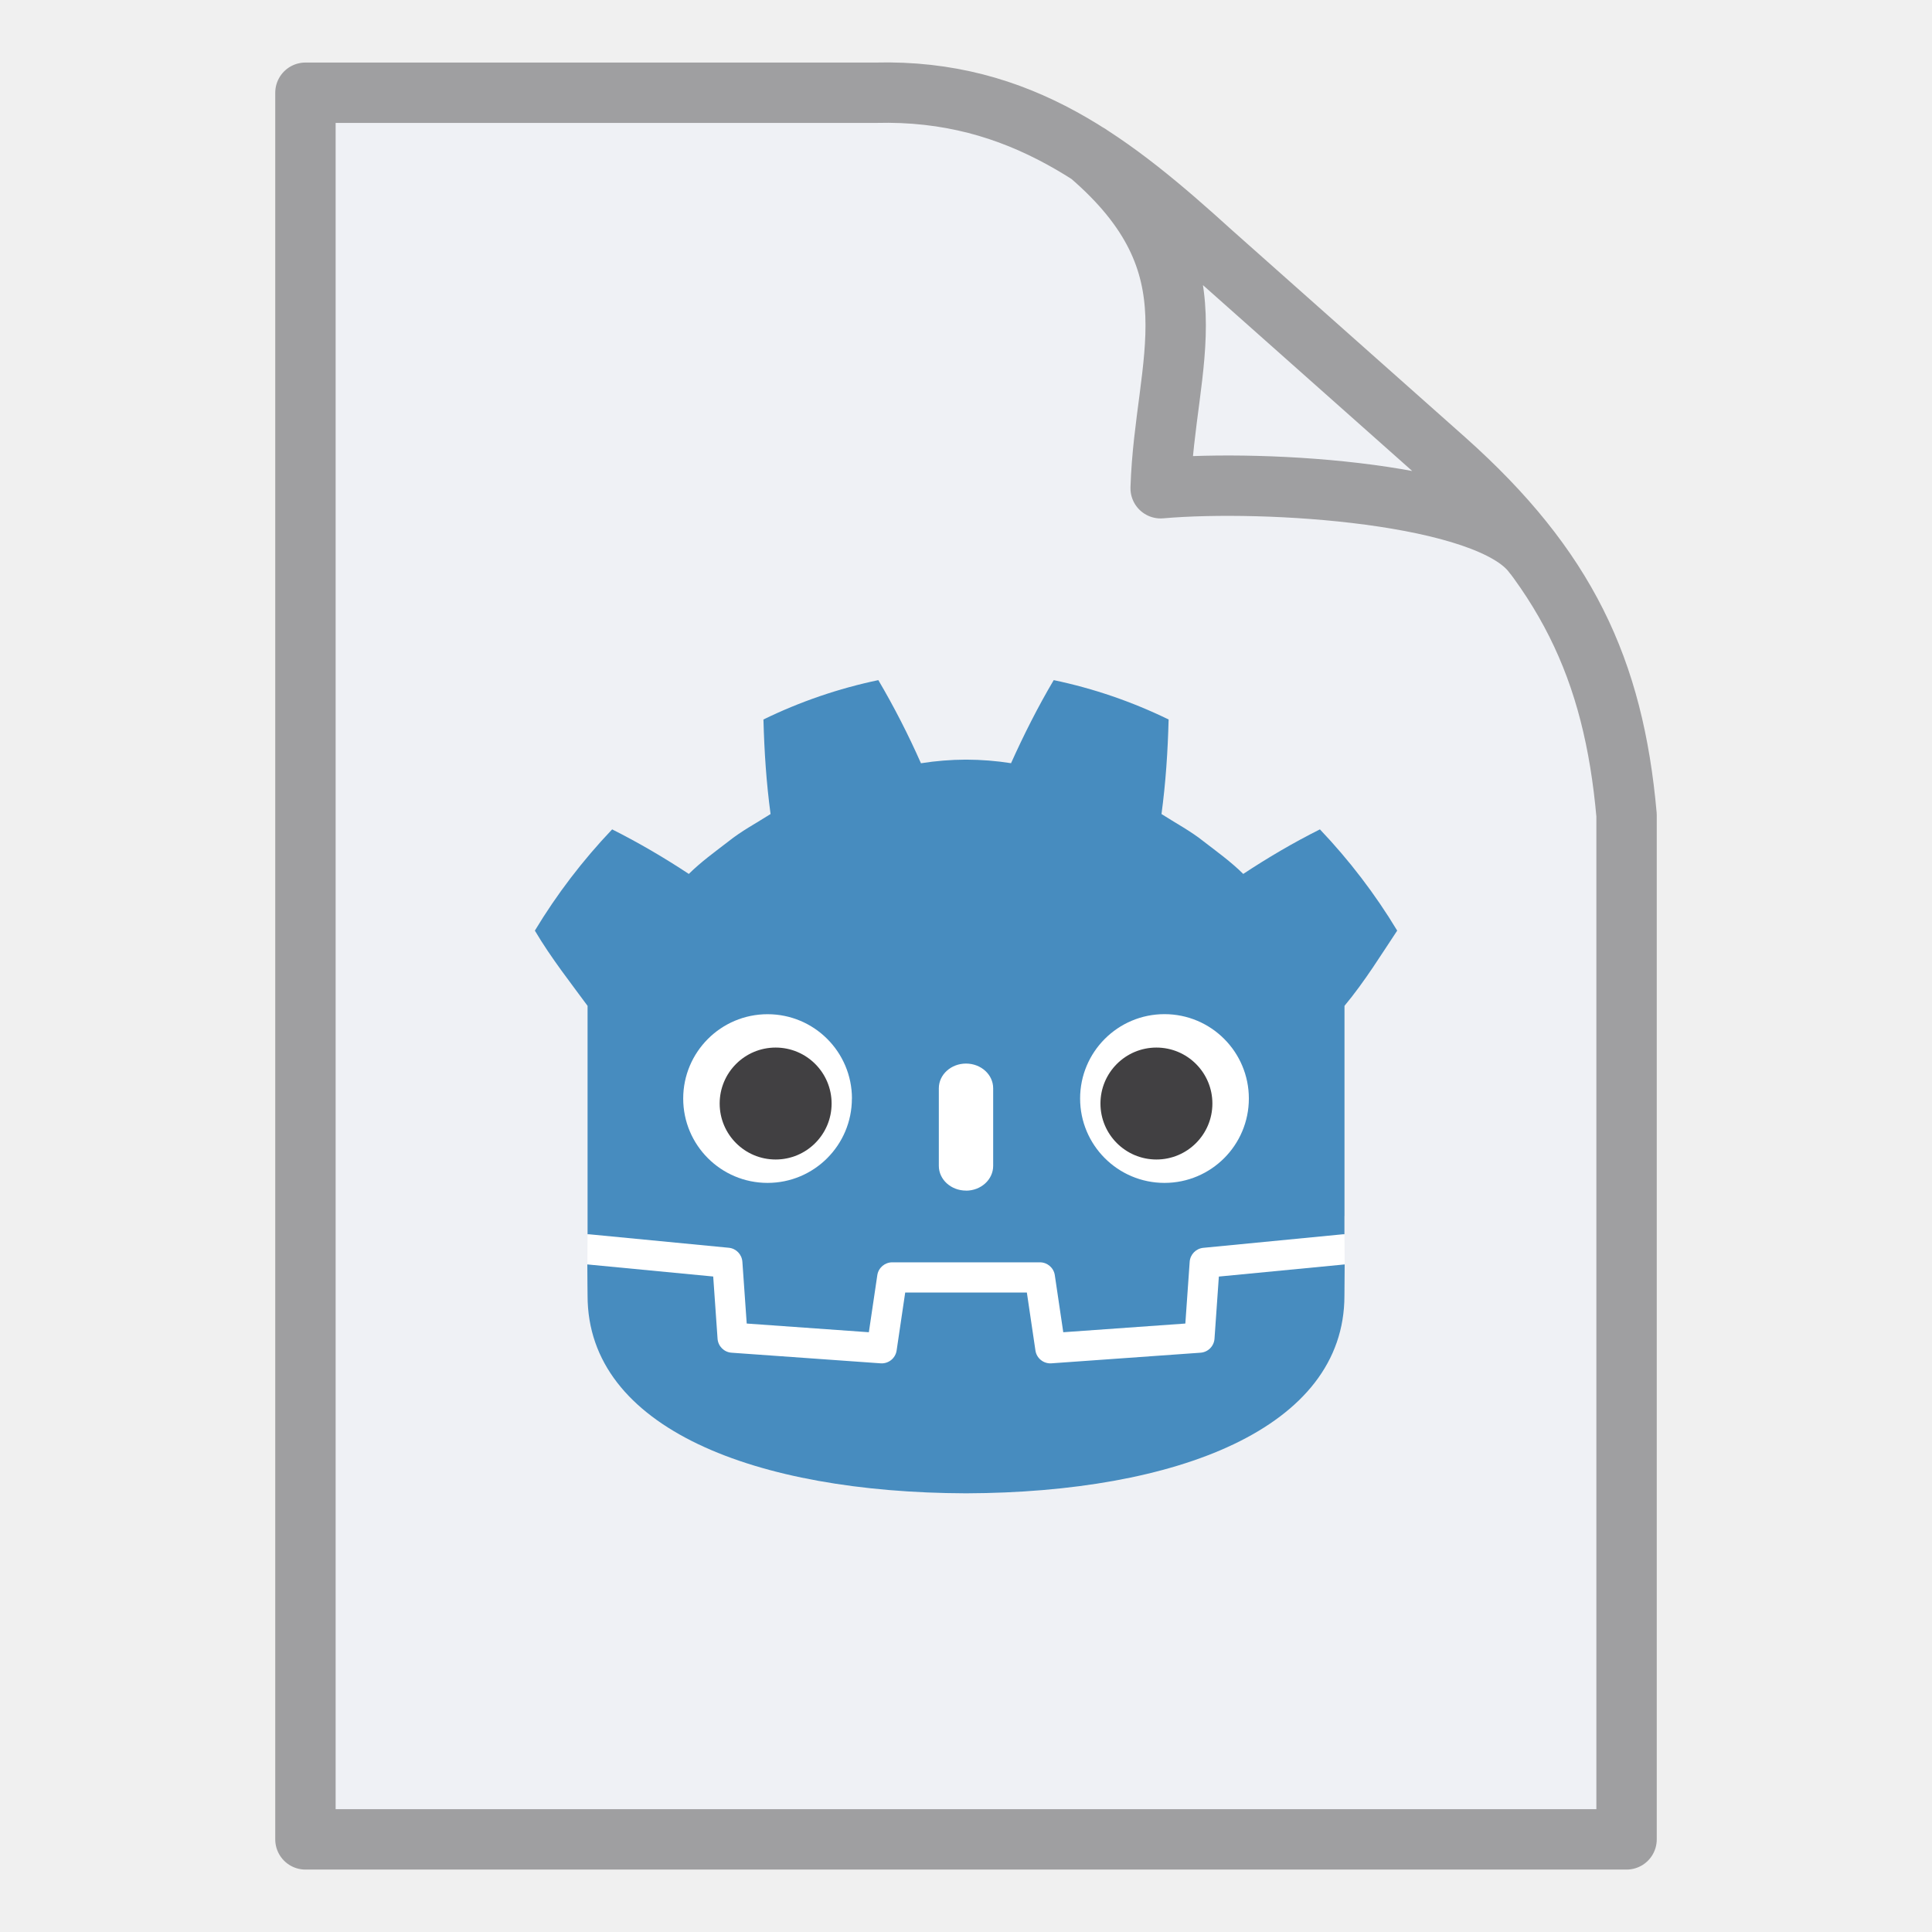
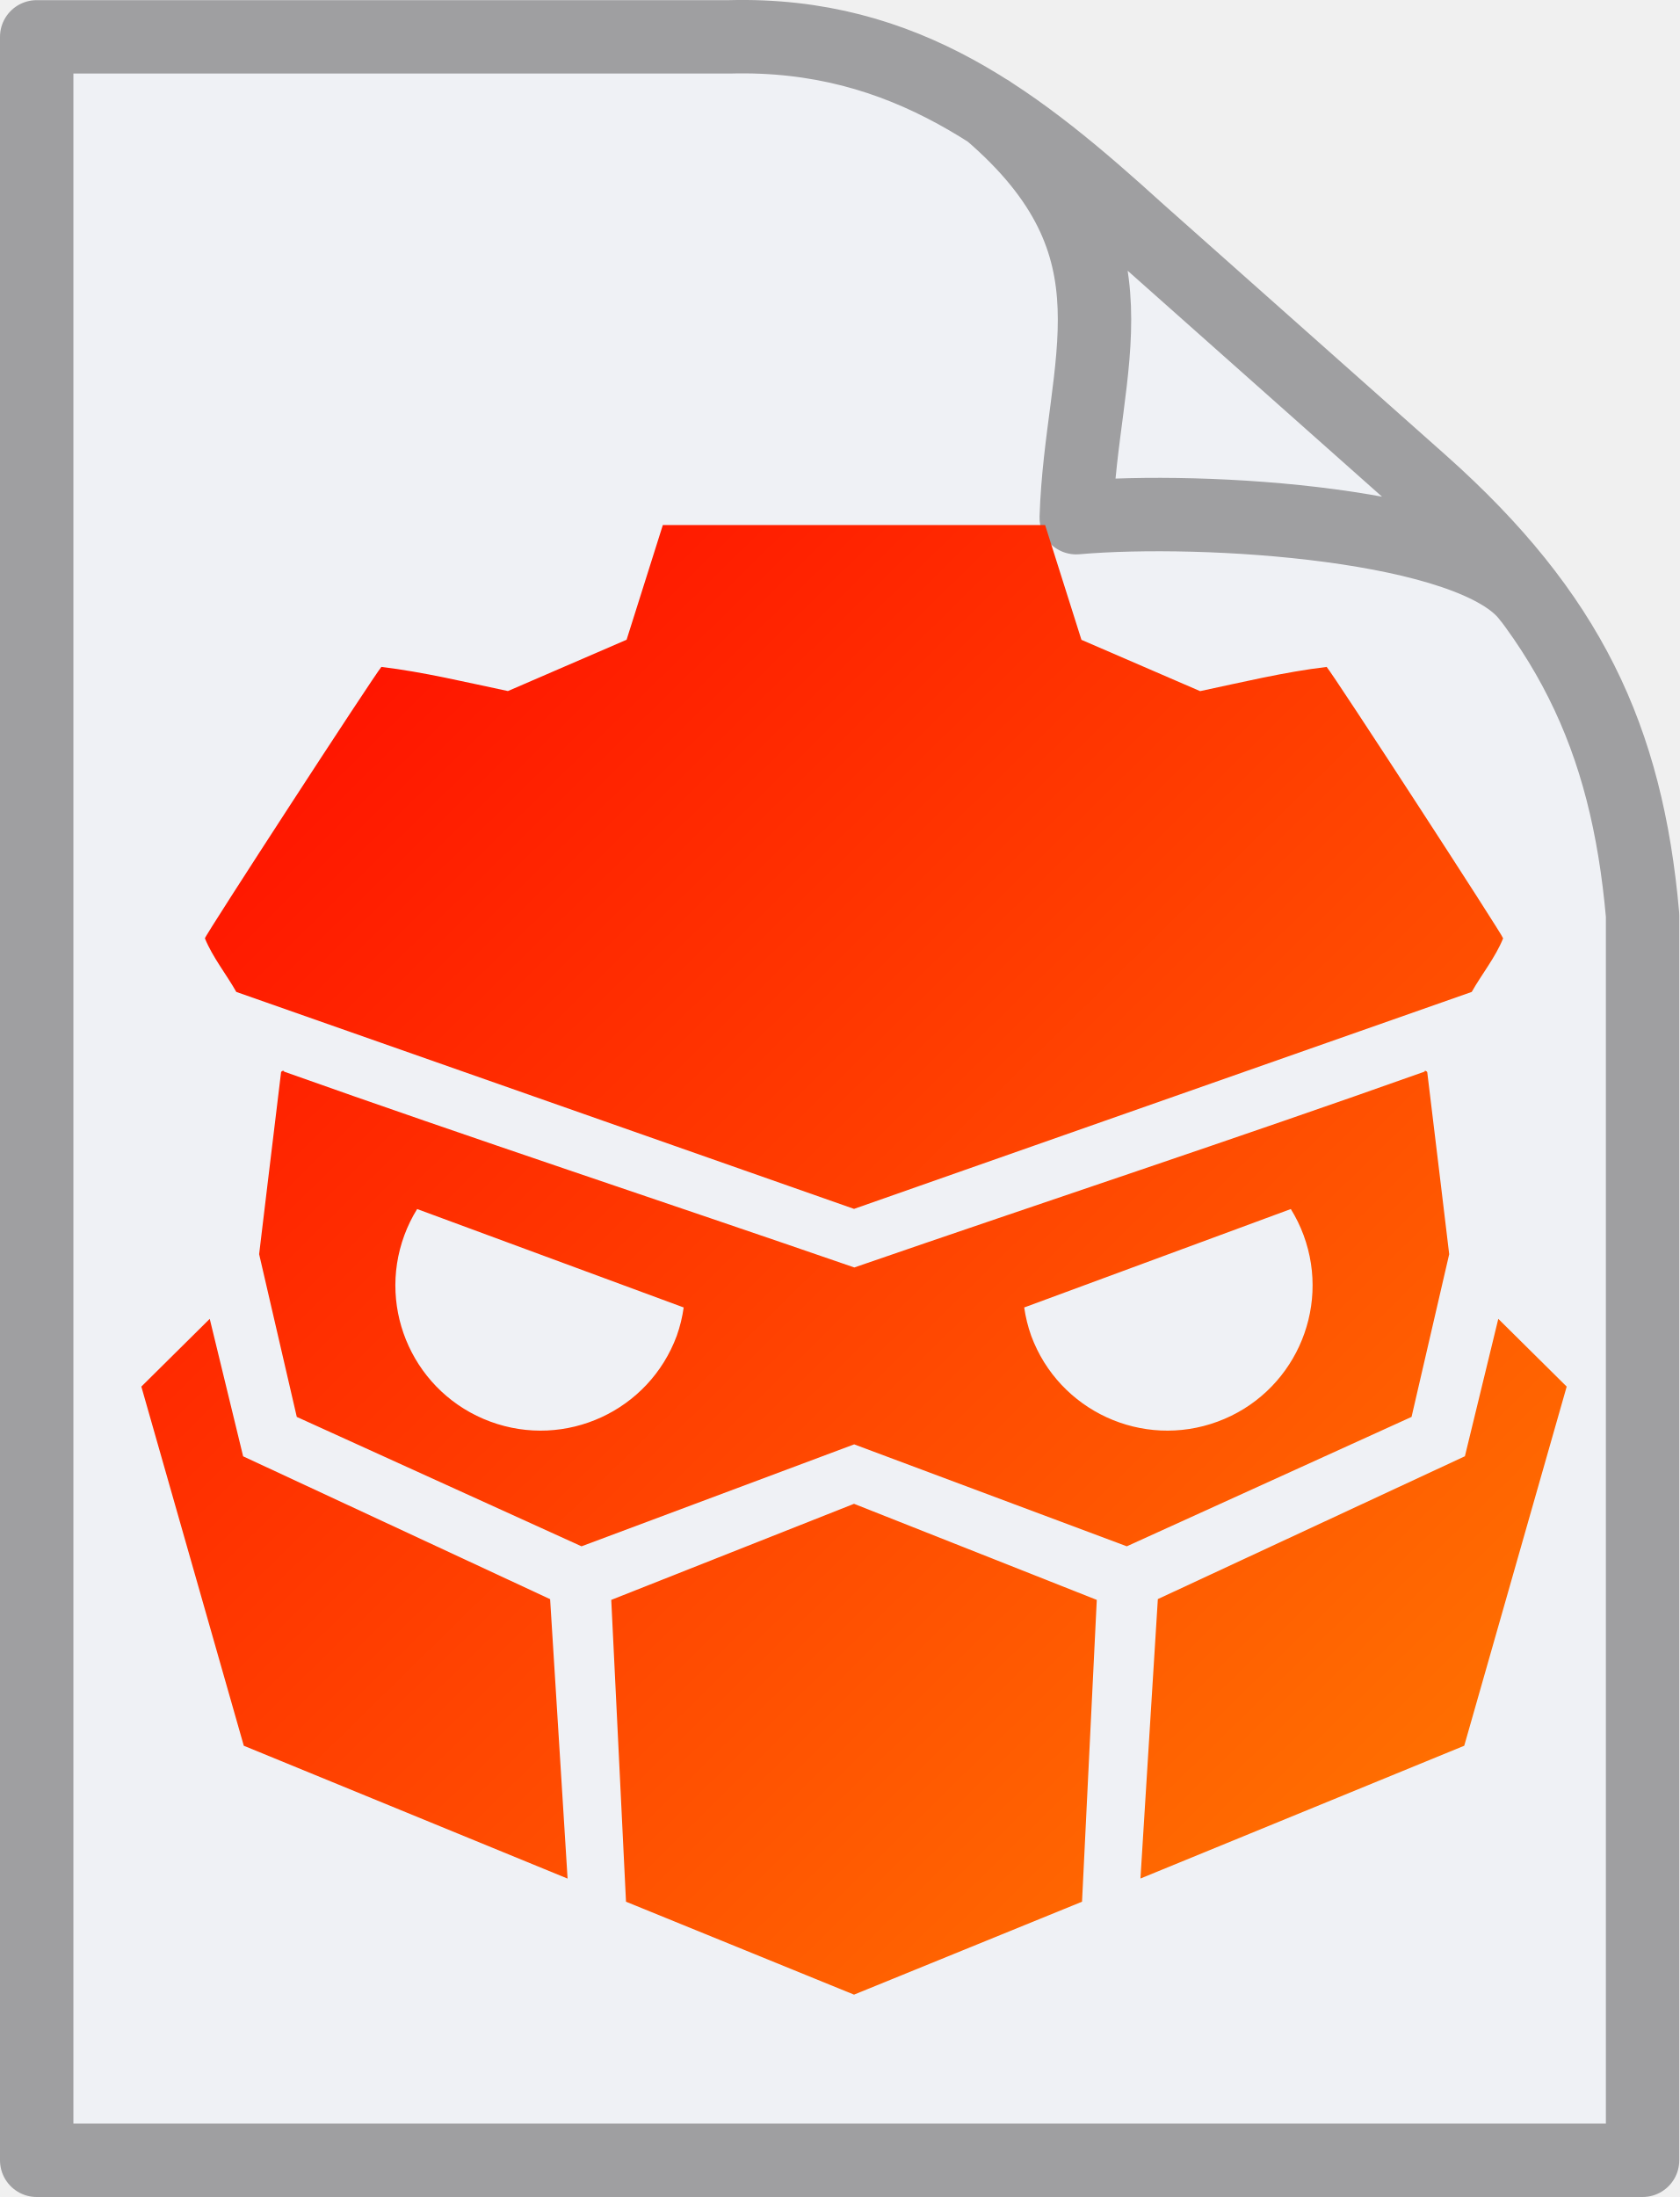
- <svg xmlns="http://www.w3.org/2000/svg" width="32" height="32">
-   <path fill="#eff1f5" stroke="#9f9fa1" stroke-linecap="round" stroke-linejoin="round" d="m25.396 9.18c-.736-1.016-4.435-1.245-6.172-1.093.068-2.126.983-3.676-1.186-5.532m-12.979-1.019h9.441c2.41-.063 3.955 1.182 5.576 2.652l3.865 3.433c1.994 1.779 2.785 3.457 3 5.88v16.965h-21.882z" />
-   <g stroke-width=".32">
-     <path fill="#fff" d="m22.268 20.443s-.02-.128-.033-.127l-2.318.224a.377.377 0 0 0 -.34.35l-.064.912-1.793.128-.122-.827a.38.38 0 0 0 -.374-.323h-2.447a.38.38 0 0 0 -.374.323l-.122.827-1.793-.128-.064-.913a.377.377 0 0 0 -.34-.35l-2.32-.223c-.011-.001-.02.127-.032.127l-.003.501 1.964.317.064.921a.38.38 0 0 0 .35.35l2.47.177h.028a.38.38 0 0 0 .373-.322l.125-.851h1.795l.125.851a.38.38 0 0 0 .4.322l2.471-.176a.38.38 0 0 0 .35-.351l.064-.92 1.964-.32z" />
-     <path fill="#478cbf" d="m9.732 16.66v3.783h.02l2.32.224c.121.012.215.11.224.231l.072 1.024 2.023.144.14-.945c.018-.122.123-.212.246-.213h2.447c.124 0.0.229.091.247.213l.14.945 2.022-.144.072-1.024c.009-.121.104-.218.225-.23l2.318-.225h.02v-.302h.001v-3.481c.337-.404.624-.873.873-1.246-.364-.604-.794-1.166-1.28-1.677-.44.22-.867.472-1.27.738-.202-.2-.43-.364-.653-.536-.22-.176-.466-.305-.701-.456.07-.52.104-1.032.118-1.566-.605-.295-1.244-.514-1.903-.652-.26.438-.499.913-.707 1.376-.245-.039-.492-.058-.74-.059h-.01c-.249.001-.497.021-.742.06-.209-.472-.444-.932-.706-1.377-.659.138-1.298.357-1.903.652.014.534.048 1.046.118 1.566-.235.15-.482.28-.701.456-.223.172-.451.336-.653.536-.403-.266-.83-.517-1.27-.738-.486.511-.916 1.073-1.28 1.677.27.457.608.884.873 1.246z" />
-     <path fill="#478cbf" d="m20.188 21.144-.072 1.029a.25.25 0 0 1 -.231.232l-2.47.176a.25.25 0 0 1 -.265-.213l-.142-.96h-2.015l-.142.96a.25.25 0 0 1 -.265.213l-2.47-.176a.25.25 0 0 1 -.231-.232l-.072-1.03-2.085-.2c0 .224.004.47.004.518 0 2.203 2.793 3.261 6.264 3.273h.009c3.47-.012 6.263-1.07 6.263-3.273l.004-.518z" />
-     <path fill="#fff" d="m14.11 18.195a1.397 1.397 0 1 1 -2.794.001 1.397 1.397 0 0 1 2.795 0" />
-     <path fill="#414042" d="m13.774 18.278a.927.927 0 1 1 -1.854 0 .927.927 0 0 1 1.854 0" />
-     <path fill="#fff" d="m16 19.72c-.248 0-.45-.183-.45-.409v-1.286c0-.226.202-.409.45-.409.249 0 .45.183.45.409v1.286c0 .226-.201.41-.45.41m1.89-1.526a1.397 1.397 0 1 0 2.795 0 1.397 1.397 0 0 0 -2.795 0" />
-     <path fill="#414042" d="m18.227 18.278a.927.927 0 1 0 1.854 0 .927.927 0 0 0 -1.854 0" />
-   </g>
+ <svg xmlns="http://www.w3.org/2000/svg" xmlns:xlink="http://www.w3.org/1999/xlink" xml:space="preserve" width="22.882" height="29.932">
+   <defs>
+     <linearGradient xlink:href="#a" id="b" x1="455.851" x2="524.112" y1="527.88" y2="597.427" gradientTransform="matrix(.21833 0 0 .21827 -94.904 -106.44)" gradientUnits="userSpaceOnUse" />
+     <linearGradient id="a">
+       <stop offset="0" stop-color="#ff1300" />
+       <stop offset="1" stop-color="#ff6e01" />
+     </linearGradient>
+   </defs>
+   <path fill="#eff1f5" stroke="#9f9fa1" stroke-linecap="round" stroke-linejoin="round" d="m 20.837,8.146 c -0.736,-1.016 -4.435,-1.245 -6.172,-1.093 0.068,-2.126 0.983,-3.676 -1.186,-5.532 M 0.5,0.502 H 9.941 c 2.41,-0.063 3.955,1.182 5.576,2.652 l 3.865,3.433 c 1.994,1.779 2.785,3.457 3,5.88 v 16.965 H 0.5 Z" />
+   <path fill="url(#b)" d="M 9.032,7.153 8.538,8.716 C 7.999,8.949 7.46,9.182 6.921,9.415 6.349,9.295 5.776,9.156 5.197,9.086 5.105,9.189 2.791,12.747 2.792,12.784 c 0.107,0.261 0.29,0.486 0.428,0.73 l 8.417,2.956 8.417,-2.956 c 0.138,-0.244 0.322,-0.469 0.428,-0.73 0,-0.037 -2.313,-3.595 -2.405,-3.698 -0.579,0.07 -1.153,0.209 -1.724,0.33 -0.539,-0.233 -1.078,-0.466 -1.617,-0.699 L 14.241,7.153 Z M 3.861,14.589 c -0.01,-0.004 -0.031,0.012 -0.031,0.018 -0.101,0.827 -0.299,2.48 -0.299,2.48 l 0.513,2.217 3.88,1.763 3.715,-1.389 3.715,1.389 3.88,-1.763 0.513,-2.217 c 0,0 -0.198,-1.654 -0.299,-2.48 0,-0.007 -0.037,-0.033 -0.037,-0.007 -2.54,0.903 -5.189,1.777 -7.77,2.668 -2.581,-0.891 -5.23,-1.765 -7.77,-2.668 0,-0.006 0,-0.01 -0.01,-0.011 z m 1.823,1.883 3.632,1.341 A 1.978,1.978 0 0 1 9.222,18.198 1.978,1.978 0 0 1 6.681,19.368 1.978,1.978 0 0 1 5.51,16.828 1.978,1.978 0 0 1 5.684,16.472 Z m 11.905,0 a 1.978,1.978 0 0 1 0.174,0.356 1.978,1.978 0 0 1 -1.171,2.54 1.978,1.978 0 0 1 -2.541,-1.17 1.978,1.978 0 0 1 -0.095,-0.385 z M 2.858,17.968 1.926,18.891 3.322,23.784 7.734,25.594 7.496,21.787 3.313,19.841 Z m 17.558,0 -0.455,1.872 -4.184,1.946 -0.237,3.807 4.412,-1.809 1.396,-4.893 z m -8.779,2.52 -3.308,1.309 0.201,4.112 3.107,1.266 3.107,-1.266 0.201,-4.112 z" style="font-variation-settings:normal;-inkscape-stroke:none" />
</svg>
